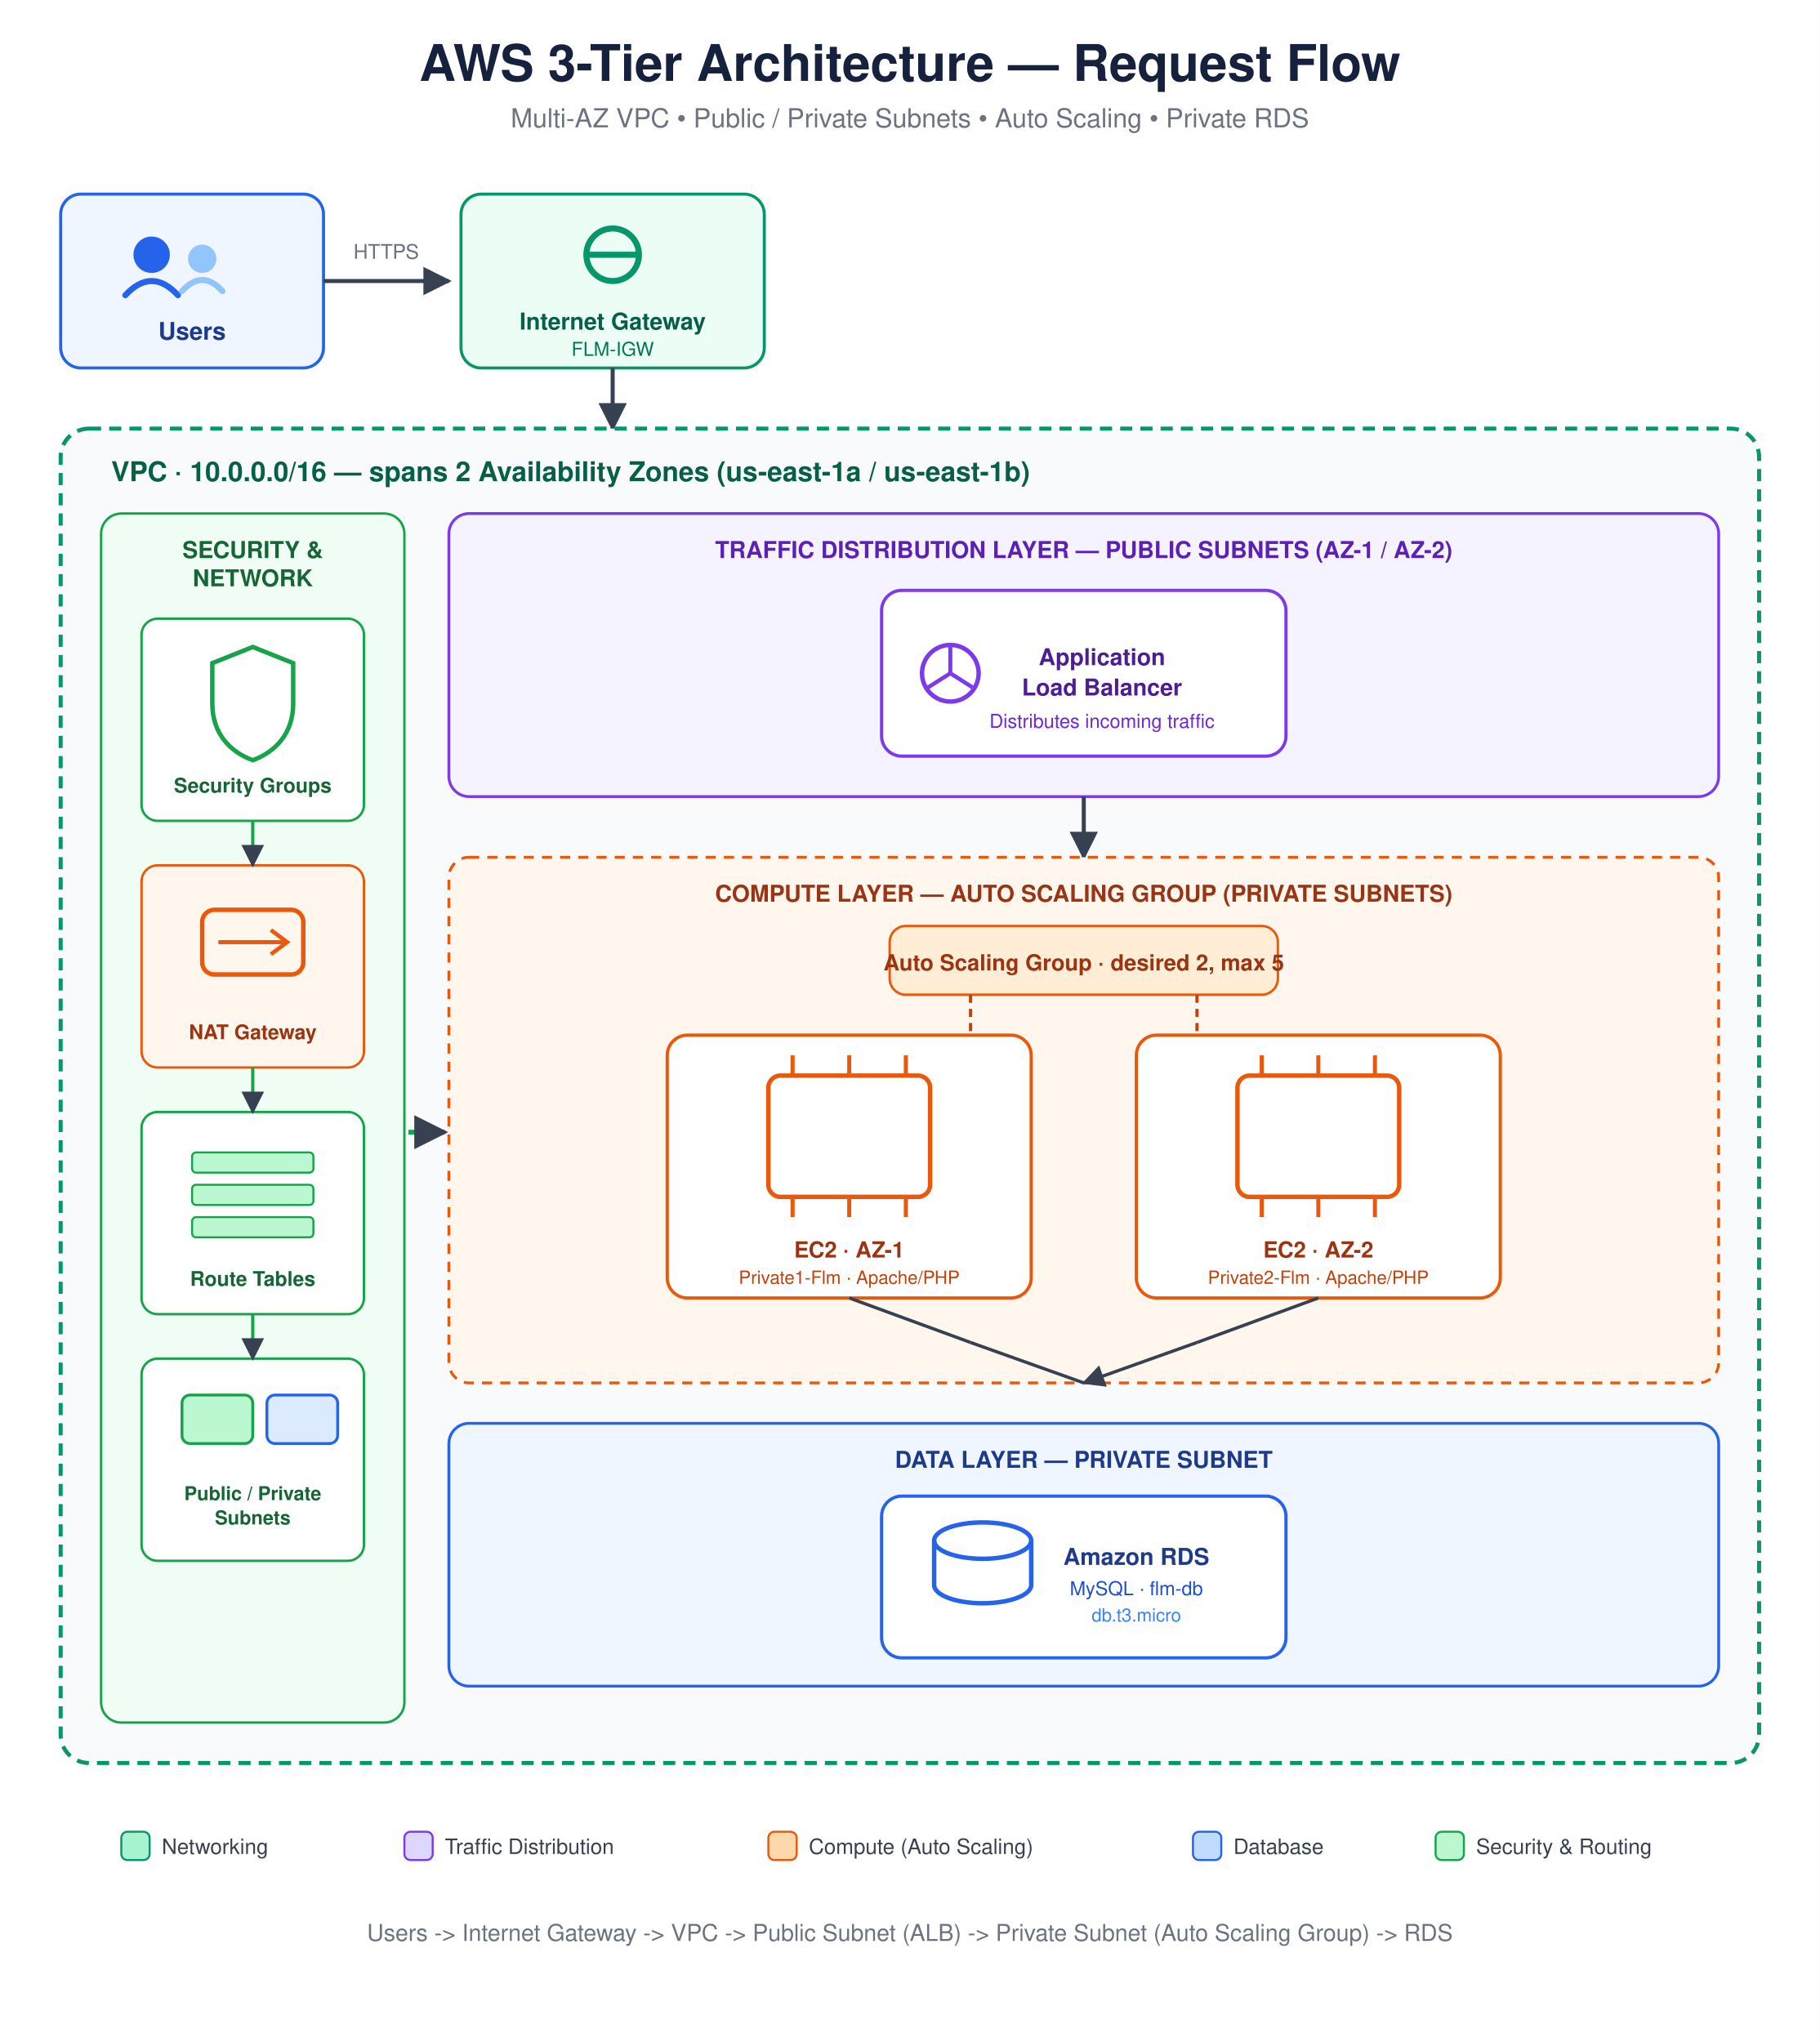
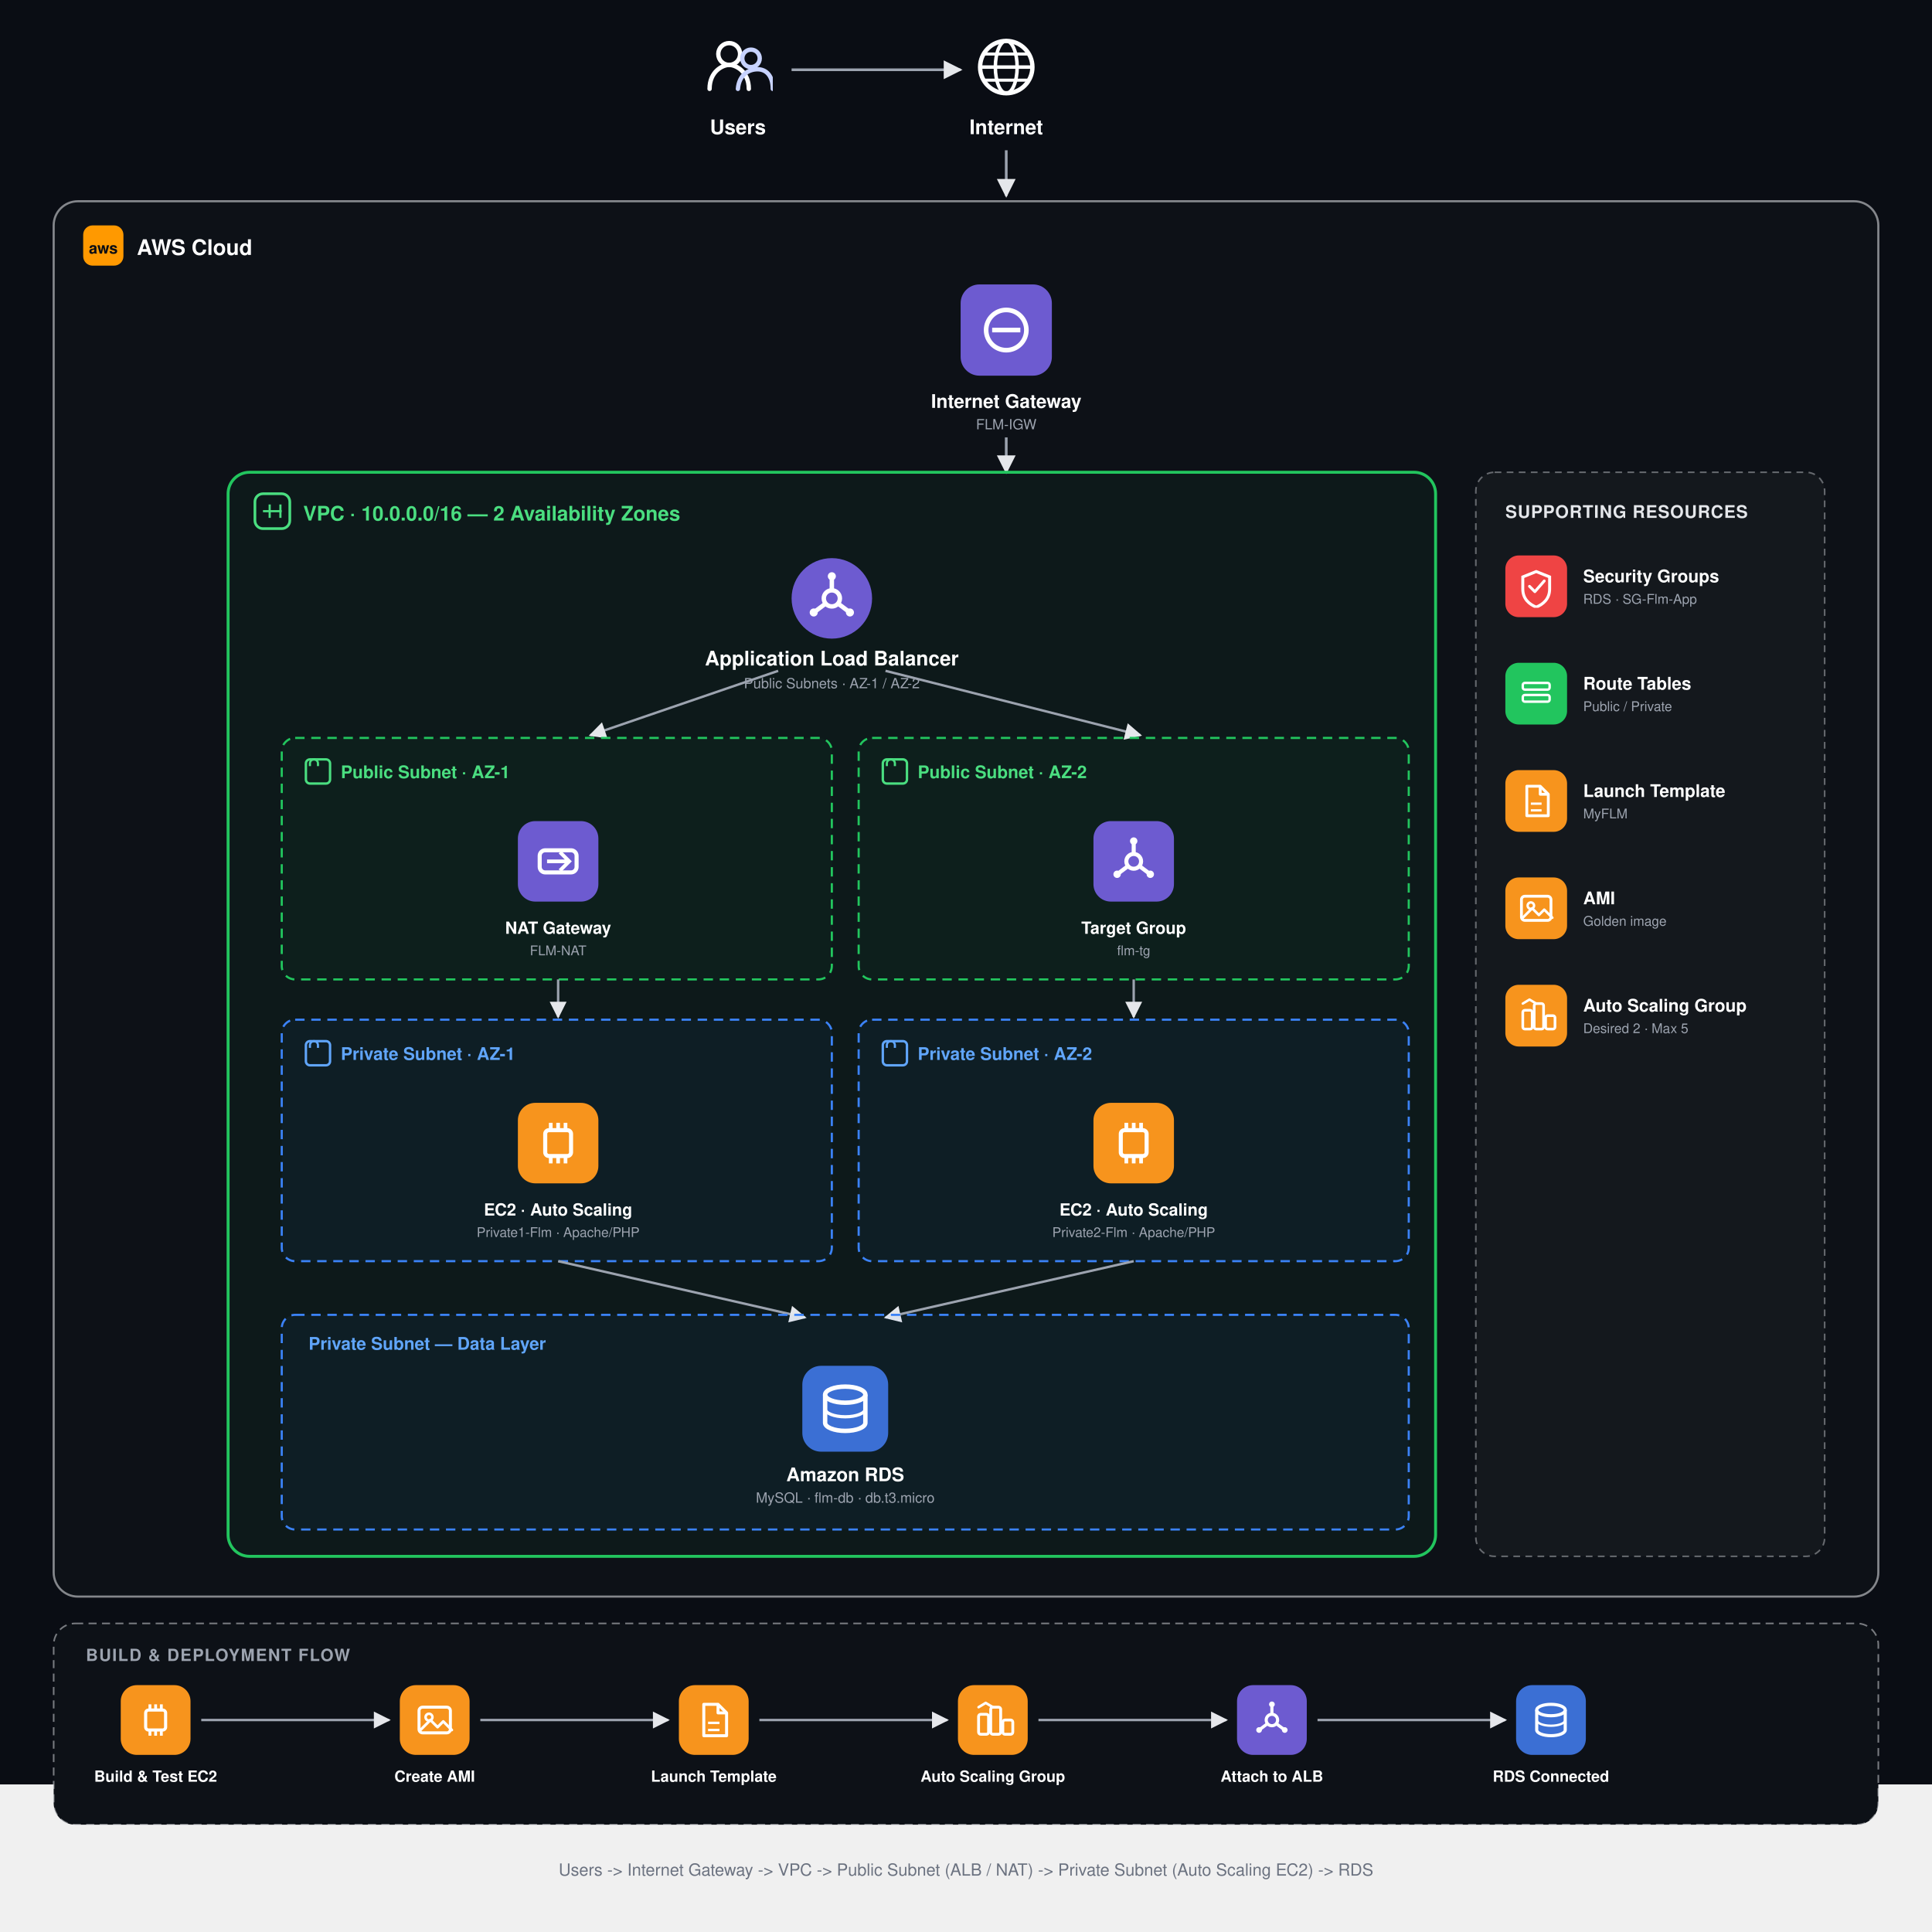
- <svg xmlns="http://www.w3.org/2000/svg" viewBox="0 0 900 1010" font-family="'Segoe UI', Helvetica, Arial, sans-serif">
+ <svg xmlns="http://www.w3.org/2000/svg" viewBox="0 0 1440 1440" font-family="'Segoe UI', Helvetica, Arial, sans-serif">
  <defs>
    <marker id="arrow" viewBox="0 0 10 10" refX="9" refY="5" markerWidth="7" markerHeight="7" orient="auto-start-reverse">
-       <path d="M0,0 L10,5 L0,10 z" fill="#374151" />
+       <path d="M0,0 L10,5 L0,10 z" fill="#e5e7eb" />
    </marker>
-     <marker id="arrowDash" viewBox="0 0 10 10" refX="9" refY="5" markerWidth="7" markerHeight="7" orient="auto-start-reverse">
-       <path d="M0,0 L10,5 L0,10 z" fill="#c2410c" />
-     </marker>
+     <symbol id="i-users" viewBox="0 0 32 32">
+       <circle cx="12" cy="10" r="5" fill="none" stroke="#ffffff" stroke-width="2" />
+       <path d="M3,26 c0,-8 6,-11 9,-11 s9,3 9,11" fill="none" stroke="#ffffff" stroke-width="2" stroke-linecap="round" />
+       <circle cx="22" cy="12" r="4" fill="none" stroke="#c7d2fe" stroke-width="2" />
+       <path d="M16,26 c0.5,-6.5 5,-9 9,-9 s7,3 7,9" fill="none" stroke="#c7d2fe" stroke-width="2" stroke-linecap="round" />
+     </symbol>
+     <symbol id="i-globe" viewBox="0 0 32 32">
+       <circle cx="16" cy="16" r="12" fill="none" stroke="#ffffff" stroke-width="2" />
+       <ellipse cx="16" cy="16" rx="5" ry="12" fill="none" stroke="#ffffff" stroke-width="1.6" />
+       <line x1="4" y1="16" x2="28" y2="16" stroke="#ffffff" stroke-width="1.6" />
+       <path d="M6,10 h20 M6,22 h20" fill="none" stroke="#ffffff" stroke-width="1.4" />
+     </symbol>
+     <symbol id="i-igw" viewBox="0 0 32 32">
+       <circle cx="16" cy="16" r="10" fill="none" stroke="#ffffff" stroke-width="2.3" />
+       <line x1="9" y1="16" x2="23" y2="16" stroke="#ffffff" stroke-width="2.3" />
+     </symbol>
+     <symbol id="i-nat" viewBox="0 0 32 32">
+       <rect x="6" y="10" width="20" height="12" rx="3" fill="none" stroke="#ffffff" stroke-width="2.2" />
+       <path d="M10,16 h12 m-5,-5 l5,5 l-5,5" fill="none" stroke="#ffffff" stroke-width="2" />
+     </symbol>
+     <symbol id="i-hub" viewBox="0 0 32 32">
+       <circle cx="16" cy="16" r="4" fill="none" stroke="#ffffff" stroke-width="2.2" />
+       <line x1="16" y1="12" x2="16" y2="5" stroke="#ffffff" stroke-width="2.2" />
+       <line x1="19" y1="18.5" x2="25" y2="23" stroke="#ffffff" stroke-width="2.2" />
+       <line x1="13" y1="18.5" x2="7" y2="23" stroke="#ffffff" stroke-width="2.2" />
+       <circle cx="16" cy="5" r="2" fill="#ffffff" />
+       <circle cx="25" cy="23" r="2" fill="#ffffff" />
+       <circle cx="7" cy="23" r="2" fill="#ffffff" />
+     </symbol>
+     <symbol id="i-chip" viewBox="0 0 32 32">
+       <rect x="9" y="9" width="14" height="14" rx="2" fill="none" stroke="#ffffff" stroke-width="2.2" />
+       <line x1="12" y1="9" x2="12" y2="5" stroke="#ffffff" stroke-width="2" />
+       <line x1="16" y1="9" x2="16" y2="5" stroke="#ffffff" stroke-width="2" />
+       <line x1="20" y1="9" x2="20" y2="5" stroke="#ffffff" stroke-width="2" />
+       <line x1="12" y1="23" x2="12" y2="27" stroke="#ffffff" stroke-width="2" />
+       <line x1="16" y1="23" x2="16" y2="27" stroke="#ffffff" stroke-width="2" />
+       <line x1="20" y1="23" x2="20" y2="27" stroke="#ffffff" stroke-width="2" />
+     </symbol>
+     <symbol id="i-db" viewBox="0 0 32 32">
+       <ellipse cx="16" cy="9" rx="10" ry="4" fill="none" stroke="#ffffff" stroke-width="2.2" />
+       <path d="M6,9 v14 a10,4 0 0 0 20,0 v-14" fill="none" stroke="#ffffff" stroke-width="2.2" />
+       <path d="M6,16 a10,4 0 0 0 20,0" fill="none" stroke="#ffffff" stroke-width="1.6" />
+     </symbol>
+     <symbol id="i-shield" viewBox="0 0 32 32">
+       <path d="M16,5 l10,4 v9 c0,7.5 -5,11.5 -10,13.5 c-5,-2 -10,-6 -10,-13.5 v-9 z" fill="none" stroke="#ffffff" stroke-width="2.2" />
+       <path d="M11,16 l4,4 l7,-8" fill="none" stroke="#ffffff" stroke-width="2.1" stroke-linecap="round" stroke-linejoin="round" />
+     </symbol>
+     <symbol id="i-list" viewBox="0 0 32 32">
+       <rect x="6" y="8" width="20" height="5" rx="1.5" fill="none" stroke="#ffffff" stroke-width="1.8" />
+       <rect x="6" y="17" width="20" height="5" rx="1.5" fill="none" stroke="#ffffff" stroke-width="1.8" />
+     </symbol>
+     <symbol id="i-doc" viewBox="0 0 32 32">
+       <path d="M9,5 h10 l6,6 v16 h-16 z" fill="none" stroke="#ffffff" stroke-width="2.1" stroke-linejoin="round" />
+       <path d="M19,5 v6 h6" fill="none" stroke="#ffffff" stroke-width="2.1" stroke-linejoin="round" />
+       <line x1="12" y1="18" x2="20" y2="18" stroke="#ffffff" stroke-width="1.7" />
+       <line x1="12" y1="23" x2="20" y2="23" stroke="#ffffff" stroke-width="1.7" />
+     </symbol>
+     <symbol id="i-image" viewBox="0 0 32 32">
+       <rect x="5" y="7" width="22" height="18" rx="2.5" fill="none" stroke="#ffffff" stroke-width="2.1" />
+       <circle cx="12" cy="14" r="2.4" fill="none" stroke="#ffffff" stroke-width="1.8" />
+       <path d="M6,23 l7,-7 l5,5 l4,-4 l6,6" fill="none" stroke="#ffffff" stroke-width="1.9" stroke-linejoin="round" stroke-linecap="round" />
+     </symbol>
+     <symbol id="i-scale" viewBox="0 0 32 32">
+       <rect x="6" y="12" width="7" height="14" rx="1.5" fill="none" stroke="#ffffff" stroke-width="2" />
+       <rect x="14.5" y="7" width="7" height="19" rx="1.5" fill="none" stroke="#ffffff" stroke-width="2" />
+       <rect x="23" y="16" width="7" height="10" rx="1.5" fill="none" stroke="#ffffff" stroke-width="2" />
+       <path d="M6,4 l5,-3 l5,3" fill="none" stroke="#ffffff" stroke-width="1.8" stroke-linecap="round" stroke-linejoin="round" transform="translate(0,3)" />
+     </symbol>
  </defs>
-   <rect x="0" y="0" width="900" height="1010" fill="#ffffff" />
-   <text x="450" y="40" text-anchor="middle" font-size="25" font-weight="700" fill="#16213e">AWS 3-Tier Architecture — Request Flow</text>
-   <text x="450" y="63" text-anchor="middle" font-size="13" fill="#6b7280">Multi-AZ VPC • Public / Private Subnets • Auto Scaling • Private RDS</text>
-   <g>
-     <rect x="30" y="96" width="130" height="86" rx="10" fill="#eff6ff" stroke="#2563eb" stroke-width="1.5" />
-     <circle cx="75" cy="126" r="9" fill="#2563eb" />
-     <path d="M62,146 q13,-14 26,0" stroke="#2563eb" stroke-width="3" fill="none" stroke-linecap="round" />
-     <circle cx="100" cy="128" r="7" fill="#93c5fd" />
-     <path d="M90,144 q10,-11 20,0" stroke="#93c5fd" stroke-width="3" fill="none" stroke-linecap="round" />
-     <text x="95" y="168" text-anchor="middle" font-size="12" font-weight="700" fill="#1e3a8a">Users</text>
-   </g>
-   <line x1="160" y1="139" x2="222" y2="139" stroke="#374151" stroke-width="2" marker-end="url(#arrow)" />
-   <text x="191" y="128" text-anchor="middle" font-size="10" fill="#6b7280">HTTPS</text>
-   <g>
-     <rect x="228" y="96" width="150" height="86" rx="10" fill="#ecfdf5" stroke="#059669" stroke-width="1.5" />
-     <circle cx="303" cy="126" r="13" fill="none" stroke="#059669" stroke-width="3" />
-     <line x1="290" y1="126" x2="316" y2="126" stroke="#059669" stroke-width="3" />
-     <text x="303" y="163" text-anchor="middle" font-size="11.5" font-weight="700" fill="#065f46">Internet Gateway</text>
-     <text x="303" y="176" text-anchor="middle" font-size="9.5" fill="#047857">FLM-IGW</text>
-   </g>
-   <line x1="303" y1="182" x2="303" y2="212" stroke="#374151" stroke-width="2" marker-end="url(#arrow)" />
-   <rect x="30" y="212" width="840" height="660" rx="14" fill="#f8fafc" stroke="#059669" stroke-width="2" stroke-dasharray="6 4" />
-   <text x="55" y="238" font-size="13.5" font-weight="700" fill="#065f46">VPC · 10.0.0.0/16 — spans 2 Availability Zones (us-east-1a / us-east-1b)</text>
-   <rect x="50" y="254" width="150" height="598" rx="10" fill="#f0fdf4" stroke="#16a34a" stroke-width="1.2" />
-   <text x="125" y="276" text-anchor="middle" font-size="11.5" font-weight="700" fill="#166534">SECURITY &amp;</text>
-   <text x="125" y="290" text-anchor="middle" font-size="11.5" font-weight="700" fill="#166534">NETWORK</text>
-   <g>
-     <rect x="70" y="306" width="110" height="100" rx="8" fill="#ffffff" stroke="#16a34a" stroke-width="1.2" />
-     <path d="M125,320 l20,8 v20 c0,15 -9,24 -20,28 c-11,-4 -20,-13 -20,-28 v-20 z" fill="none" stroke="#16a34a" stroke-width="2.2" />
-     <text x="125" y="392" text-anchor="middle" font-size="10" font-weight="600" fill="#166534">Security Groups</text>
-   </g>
-   <g>
-     <rect x="70" y="428" width="110" height="100" rx="8" fill="#fff7ed" stroke="#ea580c" stroke-width="1.2" />
-     <rect x="100" y="450" width="50" height="32" rx="6" fill="none" stroke="#ea580c" stroke-width="2.2" />
-     <path d="M108,466 h34 m-8,-6 l8,6 l-8,6" fill="none" stroke="#ea580c" stroke-width="2" />
-     <text x="125" y="514" text-anchor="middle" font-size="10" font-weight="600" fill="#9a3412">NAT Gateway</text>
-   </g>
-   <g>
-     <rect x="70" y="550" width="110" height="100" rx="8" fill="#ffffff" stroke="#16a34a" stroke-width="1.2" />
-     <rect x="95" y="570" width="60" height="10" rx="2" fill="#bbf7d0" stroke="#16a34a" />
-     <rect x="95" y="586" width="60" height="10" rx="2" fill="#bbf7d0" stroke="#16a34a" />
-     <rect x="95" y="602" width="60" height="10" rx="2" fill="#bbf7d0" stroke="#16a34a" />
-     <text x="125" y="636" text-anchor="middle" font-size="10" font-weight="600" fill="#166534">Route Tables</text>
-   </g>
-   <g>
-     <rect x="70" y="672" width="110" height="100" rx="8" fill="#ffffff" stroke="#16a34a" stroke-width="1.2" />
-     <rect x="90" y="690" width="35" height="24" rx="4" fill="#bbf7d0" stroke="#16a34a" stroke-width="1.4" />
-     <rect x="132" y="690" width="35" height="24" rx="4" fill="#dbeafe" stroke="#2563eb" stroke-width="1.4" />
-     <text x="125" y="742" text-anchor="middle" font-size="9.5" font-weight="600" fill="#166534">Public / Private</text>
-     <text x="125" y="754" text-anchor="middle" font-size="9.5" font-weight="600" fill="#166534">Subnets</text>
-   </g>
-   <line x1="125" y1="406" x2="125" y2="428" stroke="#16a34a" stroke-width="1.6" marker-end="url(#arrow)" />
-   <line x1="125" y1="528" x2="125" y2="550" stroke="#16a34a" stroke-width="1.6" marker-end="url(#arrow)" />
-   <line x1="125" y1="650" x2="125" y2="672" stroke="#16a34a" stroke-width="1.6" marker-end="url(#arrow)" />
-   <line x1="202" y1="560" x2="220" y2="560" stroke="#16a34a" stroke-width="2.4" marker-end="url(#arrow)" />
-   <rect x="222" y="254" width="628" height="140" rx="10" fill="#f5f3ff" stroke="#7c3aed" stroke-width="1.4" />
-   <text x="536" y="276" text-anchor="middle" font-size="11.5" font-weight="700" fill="#5b21b6">TRAFFIC DISTRIBUTION LAYER — PUBLIC SUBNETS (AZ-1 / AZ-2)</text>
-   <g>
-     <rect x="436" y="292" width="200" height="82" rx="10" fill="#ffffff" stroke="#7c3aed" stroke-width="1.6" />
-     <circle cx="470" cy="333" r="14" fill="none" stroke="#7c3aed" stroke-width="2.2" />
-     <line x1="470" y1="333" x2="470" y2="319" stroke="#7c3aed" stroke-width="2" />
-     <line x1="470" y1="333" x2="481" y2="340" stroke="#7c3aed" stroke-width="2" />
-     <line x1="470" y1="333" x2="459" y2="340" stroke="#7c3aed" stroke-width="2" />
-     <text x="545" y="329" text-anchor="middle" font-size="11.5" font-weight="700" fill="#4c1d95">Application</text>
-     <text x="545" y="344" text-anchor="middle" font-size="11.5" font-weight="700" fill="#4c1d95">Load Balancer</text>
-     <text x="545" y="360" text-anchor="middle" font-size="9.5" fill="#6d28d9">Distributes incoming traffic</text>
-   </g>
-   <line x1="536" y1="394" x2="536" y2="424" stroke="#374151" stroke-width="2" marker-end="url(#arrow)" />
-   <rect x="222" y="424" width="628" height="260" rx="10" fill="#fff7ed" stroke="#ea580c" stroke-width="1.4" stroke-dasharray="5 4" />
-   <text x="536" y="446" text-anchor="middle" font-size="11.5" font-weight="700" fill="#9a3412">COMPUTE LAYER — AUTO SCALING GROUP (PRIVATE SUBNETS)</text>
-   <g>
-     <rect x="440" y="458" width="192" height="34" rx="8" fill="#ffedd5" stroke="#ea580c" stroke-width="1.2" />
-     <text x="536" y="480" text-anchor="middle" font-size="11" font-weight="700" fill="#9a3412">Auto Scaling Group · desired 2, max 5</text>
-   </g>
-   <line x1="480" y1="492" x2="480" y2="512" stroke="#c2410c" stroke-width="1.6" stroke-dasharray="4 3" />
-   <line x1="592" y1="492" x2="592" y2="512" stroke="#c2410c" stroke-width="1.6" stroke-dasharray="4 3" />
-   <g>
-     <rect x="330" y="512" width="180" height="130" rx="10" fill="#ffffff" stroke="#ea580c" stroke-width="1.6" />
-     <rect x="380" y="532" width="80" height="60" rx="6" fill="none" stroke="#ea580c" stroke-width="2.2" />
-     <line x1="392" y1="532" x2="392" y2="522" stroke="#ea580c" stroke-width="2" />
-     <line x1="420" y1="532" x2="420" y2="522" stroke="#ea580c" stroke-width="2" />
-     <line x1="448" y1="532" x2="448" y2="522" stroke="#ea580c" stroke-width="2" />
-     <line x1="392" y1="592" x2="392" y2="602" stroke="#ea580c" stroke-width="2" />
-     <line x1="420" y1="592" x2="420" y2="602" stroke="#ea580c" stroke-width="2" />
-     <line x1="448" y1="592" x2="448" y2="602" stroke="#ea580c" stroke-width="2" />
-     <text x="420" y="622" text-anchor="middle" font-size="11" font-weight="700" fill="#9a3412">EC2 · AZ-1</text>
-     <text x="420" y="635" text-anchor="middle" font-size="9" fill="#c2410c">Private1-Flm · Apache/PHP</text>
-   </g>
-   <g>
-     <rect x="562" y="512" width="180" height="130" rx="10" fill="#ffffff" stroke="#ea580c" stroke-width="1.6" />
-     <rect x="612" y="532" width="80" height="60" rx="6" fill="none" stroke="#ea580c" stroke-width="2.2" />
-     <line x1="624" y1="532" x2="624" y2="522" stroke="#ea580c" stroke-width="2" />
-     <line x1="652" y1="532" x2="652" y2="522" stroke="#ea580c" stroke-width="2" />
-     <line x1="680" y1="532" x2="680" y2="522" stroke="#ea580c" stroke-width="2" />
-     <line x1="624" y1="592" x2="624" y2="602" stroke="#ea580c" stroke-width="2" />
-     <line x1="652" y1="592" x2="652" y2="602" stroke="#ea580c" stroke-width="2" />
-     <line x1="680" y1="592" x2="680" y2="602" stroke="#ea580c" stroke-width="2" />
-     <text x="652" y="622" text-anchor="middle" font-size="11" font-weight="700" fill="#9a3412">EC2 · AZ-2</text>
-     <text x="652" y="635" text-anchor="middle" font-size="9" fill="#c2410c">Private2-Flm · Apache/PHP</text>
-   </g>
-   <line x1="420" y1="642" x2="480" y2="664" stroke="#374151" stroke-width="1.6" />
-   <line x1="652" y1="642" x2="592" y2="664" stroke="#374151" stroke-width="1.6" />
-   <line x1="480" y1="664" x2="536" y2="684" stroke="#374151" stroke-width="1.6" />
-   <line x1="592" y1="664" x2="536" y2="684" stroke="#374151" stroke-width="1.6" marker-end="url(#arrow)" />
-   <rect x="222" y="704" width="628" height="130" rx="10" fill="#eff6ff" stroke="#2563eb" stroke-width="1.4" />
-   <text x="536" y="726" text-anchor="middle" font-size="11.5" font-weight="700" fill="#1e3a8a">DATA LAYER — PRIVATE SUBNET</text>
-   <g>
-     <rect x="436" y="740" width="200" height="80" rx="10" fill="#ffffff" stroke="#2563eb" stroke-width="1.6" />
-     <ellipse cx="486" cy="762" rx="24" ry="9" fill="none" stroke="#2563eb" stroke-width="2.2" />
-     <path d="M462,762 v22 a24,9 0 0 0 48,0 v-22" fill="none" stroke="#2563eb" stroke-width="2.2" />
-     <text x="562" y="774" text-anchor="middle" font-size="11.5" font-weight="700" fill="#1e3a8a">Amazon RDS</text>
-     <text x="562" y="789" text-anchor="middle" font-size="9.5" fill="#1d4ed8">MySQL · flm-db</text>
-     <text x="562" y="802" text-anchor="middle" font-size="9" fill="#3b82f6">db.t3.micro</text>
-   </g>
-   <g font-size="10.5" fill="#374151">
-     <rect x="60" y="906" width="14" height="14" rx="3" fill="#a7f3d0" stroke="#059669" />
-     <text x="80" y="917">Networking</text>
-     <rect x="200" y="906" width="14" height="14" rx="3" fill="#ddd6fe" stroke="#7c3aed" />
-     <text x="220" y="917">Traffic Distribution</text>
-     <rect x="380" y="906" width="14" height="14" rx="3" fill="#fed7aa" stroke="#ea580c" />
-     <text x="400" y="917">Compute (Auto Scaling)</text>
-     <rect x="590" y="906" width="14" height="14" rx="3" fill="#bfdbfe" stroke="#2563eb" />
-     <text x="610" y="917">Database</text>
-     <rect x="710" y="906" width="14" height="14" rx="3" fill="#bbf7d0" stroke="#16a34a" />
-     <text x="730" y="917">Security &amp; Routing</text>
-   </g>
-   <text x="450" y="960" text-anchor="middle" font-size="11.5" fill="#6b7280">Users -&gt; Internet Gateway -&gt; VPC -&gt; Public Subnet (ALB) -&gt; Private Subnet (Auto Scaling Group) -&gt; RDS</text>
+   <rect x="0" y="0" width="1440" height="1330" fill="#0a0d14" />
+   <g>
+     <use href="#i-users" x="524" y="24" width="52" height="52" />
+     <text x="550" y="100" text-anchor="middle" font-size="15" font-weight="600" fill="#ffffff">Users</text>
+   </g>
+   <line x1="590" y1="52" x2="716" y2="52" stroke="#9ca3af" stroke-width="2" marker-end="url(#arrow)" />
+   <g>
+     <use href="#i-globe" x="724" y="24" width="52" height="52" />
+     <text x="750" y="100" text-anchor="middle" font-size="15" font-weight="600" fill="#ffffff">Internet</text>
+   </g>
+   <line x1="750" y1="112" x2="750" y2="146" stroke="#9ca3af" stroke-width="2" marker-end="url(#arrow)" />
+   <rect x="40" y="150" width="1360" height="1040" rx="18" fill="#0d1117" stroke="#e5e7eb" stroke-width="1.6" stroke-opacity="0.55" />
+   <rect x="62" y="168" width="30" height="30" rx="7" fill="#ff9900" />
+   <text x="77" y="189" text-anchor="middle" font-size="11.5" font-weight="800" fill="#0a0d14">aws</text>
+   <text x="102" y="190" font-size="16" font-weight="700" fill="#ffffff">AWS Cloud</text>
+   <g>
+     <rect x="716" y="212" width="68" height="68" rx="14" fill="#6d5bd0" />
+     <use href="#i-igw" x="726" y="222" width="48" height="48" />
+     <text x="750" y="304" text-anchor="middle" font-size="14" font-weight="700" fill="#ffffff">Internet Gateway</text>
+     <text x="750" y="320" text-anchor="middle" font-size="10.5" fill="#9ca3af">FLM-IGW</text>
+   </g>
+   <line x1="750" y1="326" x2="750" y2="352" stroke="#9ca3af" stroke-width="2" marker-end="url(#arrow)" />
+   <rect x="170" y="352" width="900" height="808" rx="16" fill="#22c55e" fill-opacity="0.05" stroke="#22c55e" stroke-width="2.2" />
+   <g>
+     <rect x="190" y="368" width="26" height="26" rx="6" fill="none" stroke="#4ade80" stroke-width="2" />
+     <path d="M196,381 h14 m-9,-5 l0,10 m8,-10 l0,10" stroke="#4ade80" stroke-width="1.6" fill="none" />
+   </g>
+   <text x="226" y="388" font-size="15" font-weight="700" fill="#4ade80">VPC · 10.0.0.0/16 — 2 Availability Zones</text>
+   <g>
+     <circle cx="620" cy="446" r="30" fill="#6d5bd0" />
+     <use href="#i-hub" x="596" y="422" width="48" height="48" />
+     <text x="620" y="496" text-anchor="middle" font-size="15" font-weight="700" fill="#ffffff">Application Load Balancer</text>
+     <text x="620" y="513" text-anchor="middle" font-size="10.5" fill="#9ca3af">Public Subnets · AZ-1 / AZ-2</text>
+   </g>
+   <line x1="580" y1="500" x2="440" y2="548" stroke="#9ca3af" stroke-width="1.8" marker-end="url(#arrow)" />
+   <line x1="660" y1="500" x2="850" y2="548" stroke="#9ca3af" stroke-width="1.8" marker-end="url(#arrow)" />
+   <rect x="210" y="550" width="410" height="180" rx="10" fill="#22c55e" fill-opacity="0.04" stroke="#22c55e" stroke-width="1.6" stroke-dasharray="7 5" />
+   <g>
+     <rect x="228" y="566" width="18" height="18" rx="3" fill="none" stroke="#4ade80" stroke-width="1.8" />
+     <path d="M231,571 v-2 a3,3 0 0 1 6,0 v2" fill="none" stroke="#4ade80" stroke-width="1.6" />
+   </g>
+   <text x="254" y="580" font-size="13" font-weight="700" fill="#4ade80">Public Subnet · AZ-1</text>
+   <g>
+     <rect x="386" y="612" width="60" height="60" rx="13" fill="#6d5bd0" />
+     <use href="#i-nat" x="394" y="620" width="44" height="44" />
+     <text x="416" y="696" text-anchor="middle" font-size="12.5" font-weight="700" fill="#ffffff">NAT Gateway</text>
+     <text x="416" y="712" text-anchor="middle" font-size="10" fill="#9ca3af">FLM-NAT</text>
+   </g>
+   <rect x="640" y="550" width="410" height="180" rx="10" fill="#22c55e" fill-opacity="0.04" stroke="#22c55e" stroke-width="1.6" stroke-dasharray="7 5" />
+   <g>
+     <rect x="658" y="566" width="18" height="18" rx="3" fill="none" stroke="#4ade80" stroke-width="1.8" />
+     <path d="M661,571 v-2 a3,3 0 0 1 6,0 v2" fill="none" stroke="#4ade80" stroke-width="1.6" />
+   </g>
+   <text x="684" y="580" font-size="13" font-weight="700" fill="#4ade80">Public Subnet · AZ-2</text>
+   <g>
+     <rect x="815" y="612" width="60" height="60" rx="13" fill="#6d5bd0" />
+     <use href="#i-hub" x="823" y="620" width="44" height="44" />
+     <text x="845" y="696" text-anchor="middle" font-size="12.5" font-weight="700" fill="#ffffff">Target Group</text>
+     <text x="845" y="712" text-anchor="middle" font-size="10" fill="#9ca3af">flm-tg</text>
+   </g>
+   <line x1="416" y1="730" x2="416" y2="758" stroke="#9ca3af" stroke-width="1.8" marker-end="url(#arrow)" />
+   <line x1="845" y1="730" x2="845" y2="758" stroke="#9ca3af" stroke-width="1.8" marker-end="url(#arrow)" />
+   <rect x="210" y="760" width="410" height="180" rx="10" fill="#3b82f6" fill-opacity="0.05" stroke="#3b82f6" stroke-width="1.6" stroke-dasharray="7 5" />
+   <g>
+     <rect x="228" y="776" width="18" height="18" rx="3" fill="none" stroke="#60a5fa" stroke-width="1.8" />
+     <path d="M231,781 v-2 a3,3 0 0 1 6,0 v2" fill="none" stroke="#60a5fa" stroke-width="1.6" />
+   </g>
+   <text x="254" y="790" font-size="13" font-weight="700" fill="#60a5fa">Private Subnet · AZ-1</text>
+   <g>
+     <rect x="386" y="822" width="60" height="60" rx="13" fill="#f7941d" />
+     <use href="#i-chip" x="394" y="830" width="44" height="44" />
+     <text x="416" y="906" text-anchor="middle" font-size="12.5" font-weight="700" fill="#ffffff">EC2 · Auto Scaling</text>
+     <text x="416" y="922" text-anchor="middle" font-size="10" fill="#9ca3af">Private1-Flm · Apache/PHP</text>
+   </g>
+   <rect x="640" y="760" width="410" height="180" rx="10" fill="#3b82f6" fill-opacity="0.05" stroke="#3b82f6" stroke-width="1.6" stroke-dasharray="7 5" />
+   <g>
+     <rect x="658" y="776" width="18" height="18" rx="3" fill="none" stroke="#60a5fa" stroke-width="1.8" />
+     <path d="M661,781 v-2 a3,3 0 0 1 6,0 v2" fill="none" stroke="#60a5fa" stroke-width="1.6" />
+   </g>
+   <text x="684" y="790" font-size="13" font-weight="700" fill="#60a5fa">Private Subnet · AZ-2</text>
+   <g>
+     <rect x="815" y="822" width="60" height="60" rx="13" fill="#f7941d" />
+     <use href="#i-chip" x="823" y="830" width="44" height="44" />
+     <text x="845" y="906" text-anchor="middle" font-size="12.5" font-weight="700" fill="#ffffff">EC2 · Auto Scaling</text>
+     <text x="845" y="922" text-anchor="middle" font-size="10" fill="#9ca3af">Private2-Flm · Apache/PHP</text>
+   </g>
+   <line x1="416" y1="940" x2="600" y2="982" stroke="#9ca3af" stroke-width="1.8" marker-end="url(#arrow)" />
+   <line x1="845" y1="940" x2="660" y2="982" stroke="#9ca3af" stroke-width="1.8" marker-end="url(#arrow)" />
+   <rect x="210" y="980" width="840" height="160" rx="10" fill="#3b82f6" fill-opacity="0.05" stroke="#3b82f6" stroke-width="1.6" stroke-dasharray="7 5" />
+   <text x="230" y="1006" font-size="13" font-weight="700" fill="#60a5fa">Private Subnet — Data Layer</text>
+   <g>
+     <rect x="598" y="1018" width="64" height="64" rx="14" fill="#3b6fd4" />
+     <use href="#i-db" x="606" y="1026" width="48" height="48" />
+     <text x="630" y="1104" text-anchor="middle" font-size="14" font-weight="700" fill="#ffffff">Amazon RDS</text>
+     <text x="630" y="1120" text-anchor="middle" font-size="10.5" fill="#9ca3af">MySQL · flm-db · db.t3.micro</text>
+   </g>
+   <rect x="1100" y="352" width="260" height="808" rx="14" fill="#ffffff" fill-opacity="0.03" stroke="#e5e7eb" stroke-width="1.2" stroke-dasharray="5 4" stroke-opacity="0.4" />
+   <text x="1122" y="386" font-size="13" font-weight="700" fill="#e5e7eb" letter-spacing="0.5">SUPPORTING RESOURCES</text>
+   <g>
+     <rect x="1122" y="414" width="46" height="46" rx="10" fill="#ef4444" />
+     <use href="#i-shield" x="1129" y="421" width="32" height="32" />
+     <text x="1180" y="434" font-size="13" font-weight="700" fill="#ffffff">Security Groups</text>
+     <text x="1180" y="450" font-size="10" fill="#9ca3af">RDS · SG-Flm-App</text>
+   </g>
+   <g>
+     <rect x="1122" y="494" width="46" height="46" rx="10" fill="#22c55e" />
+     <use href="#i-list" x="1129" y="501" width="32" height="32" />
+     <text x="1180" y="514" font-size="13" font-weight="700" fill="#ffffff">Route Tables</text>
+     <text x="1180" y="530" font-size="10" fill="#9ca3af">Public / Private</text>
+   </g>
+   <g>
+     <rect x="1122" y="574" width="46" height="46" rx="10" fill="#f7941d" />
+     <use href="#i-doc" x="1129" y="581" width="32" height="32" />
+     <text x="1180" y="594" font-size="13" font-weight="700" fill="#ffffff">Launch Template</text>
+     <text x="1180" y="610" font-size="10" fill="#9ca3af">MyFLM</text>
+   </g>
+   <g>
+     <rect x="1122" y="654" width="46" height="46" rx="10" fill="#f7941d" />
+     <use href="#i-image" x="1129" y="661" width="32" height="32" />
+     <text x="1180" y="674" font-size="13" font-weight="700" fill="#ffffff">AMI</text>
+     <text x="1180" y="690" font-size="10" fill="#9ca3af">Golden image</text>
+   </g>
+   <g>
+     <rect x="1122" y="734" width="46" height="46" rx="10" fill="#f7941d" />
+     <use href="#i-scale" x="1129" y="741" width="32" height="32" />
+     <text x="1180" y="754" font-size="13" font-weight="700" fill="#ffffff">Auto Scaling Group</text>
+     <text x="1180" y="770" font-size="10" fill="#9ca3af">Desired 2 · Max 5</text>
+   </g>
+   <rect x="40" y="1210" width="1360" height="150" rx="16" fill="#0d1117" stroke="#e5e7eb" stroke-width="1.2" stroke-dasharray="6 4" stroke-opacity="0.5" />
+   <text x="64" y="1238" font-size="12.5" font-weight="700" fill="#9ca3af" letter-spacing="0.8">BUILD &amp; DEPLOYMENT FLOW</text>
+   <g>
+     <rect x="90" y="1256" width="52" height="52" rx="12" fill="#f7941d" />
+     <use href="#i-chip" x="99" y="1265" width="34" height="34" />
+     <text x="116" y="1328" text-anchor="middle" font-size="11.5" font-weight="600" fill="#ffffff">Build &amp; Test EC2</text>
+   </g>
+   <line x1="150" y1="1282" x2="290" y2="1282" stroke="#9ca3af" stroke-width="1.8" marker-end="url(#arrow)" />
+   <g>
+     <rect x="298" y="1256" width="52" height="52" rx="12" fill="#f7941d" />
+     <use href="#i-image" x="307" y="1265" width="34" height="34" />
+     <text x="324" y="1328" text-anchor="middle" font-size="11.5" font-weight="600" fill="#ffffff">Create AMI</text>
+   </g>
+   <line x1="358" y1="1282" x2="498" y2="1282" stroke="#9ca3af" stroke-width="1.8" marker-end="url(#arrow)" />
+   <g>
+     <rect x="506" y="1256" width="52" height="52" rx="12" fill="#f7941d" />
+     <use href="#i-doc" x="515" y="1265" width="34" height="34" />
+     <text x="532" y="1328" text-anchor="middle" font-size="11.5" font-weight="600" fill="#ffffff">Launch Template</text>
+   </g>
+   <line x1="566" y1="1282" x2="706" y2="1282" stroke="#9ca3af" stroke-width="1.8" marker-end="url(#arrow)" />
+   <g>
+     <rect x="714" y="1256" width="52" height="52" rx="12" fill="#f7941d" />
+     <use href="#i-scale" x="723" y="1265" width="34" height="34" />
+     <text x="740" y="1328" text-anchor="middle" font-size="11.5" font-weight="600" fill="#ffffff">Auto Scaling Group</text>
+   </g>
+   <line x1="774" y1="1282" x2="914" y2="1282" stroke="#9ca3af" stroke-width="1.8" marker-end="url(#arrow)" />
+   <g>
+     <rect x="922" y="1256" width="52" height="52" rx="12" fill="#6d5bd0" />
+     <use href="#i-hub" x="931" y="1265" width="34" height="34" />
+     <text x="948" y="1328" text-anchor="middle" font-size="11.5" font-weight="600" fill="#ffffff">Attach to ALB</text>
+   </g>
+   <line x1="982" y1="1282" x2="1122" y2="1282" stroke="#9ca3af" stroke-width="1.8" marker-end="url(#arrow)" />
+   <g>
+     <rect x="1130" y="1256" width="52" height="52" rx="12" fill="#3b6fd4" />
+     <use href="#i-db" x="1139" y="1265" width="34" height="34" />
+     <text x="1156" y="1328" text-anchor="middle" font-size="11.5" font-weight="600" fill="#ffffff">RDS Connected</text>
+   </g>
+   <text x="720" y="1398" text-anchor="middle" font-size="12.5" fill="#6b7280">Users -&gt; Internet Gateway -&gt; VPC -&gt; Public Subnet (ALB / NAT) -&gt; Private Subnet (Auto Scaling EC2) -&gt; RDS</text>
</svg>
